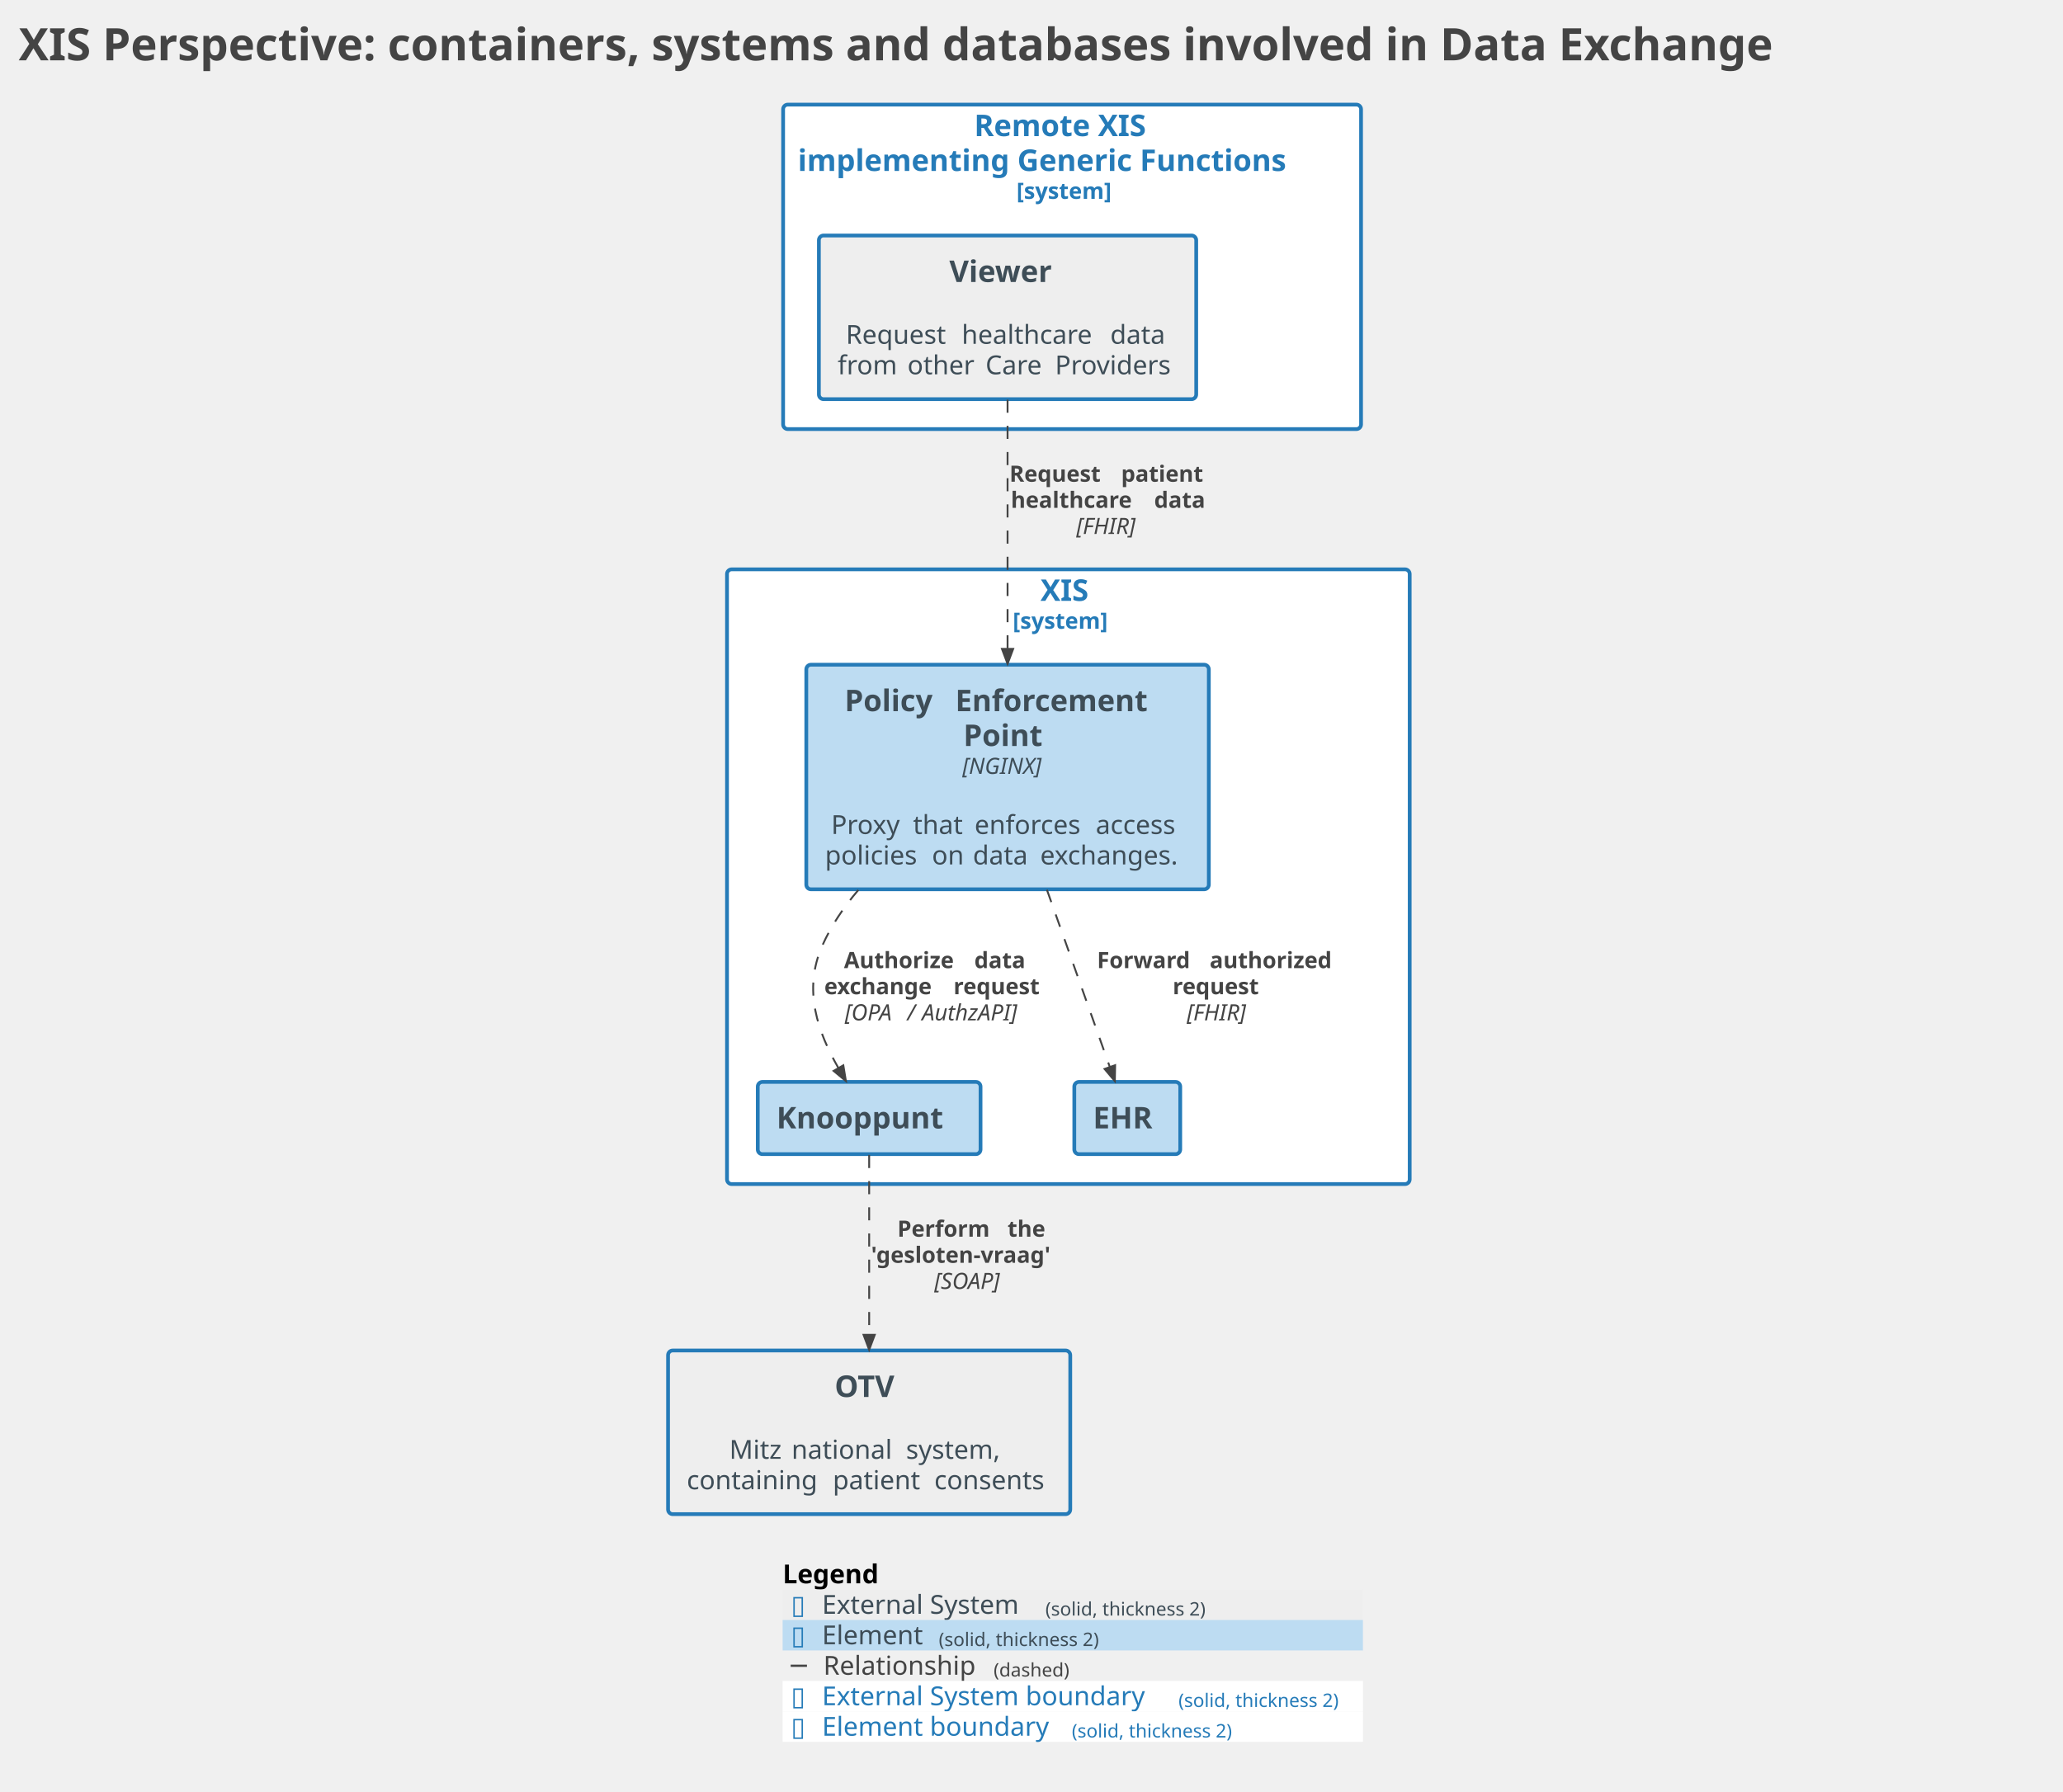
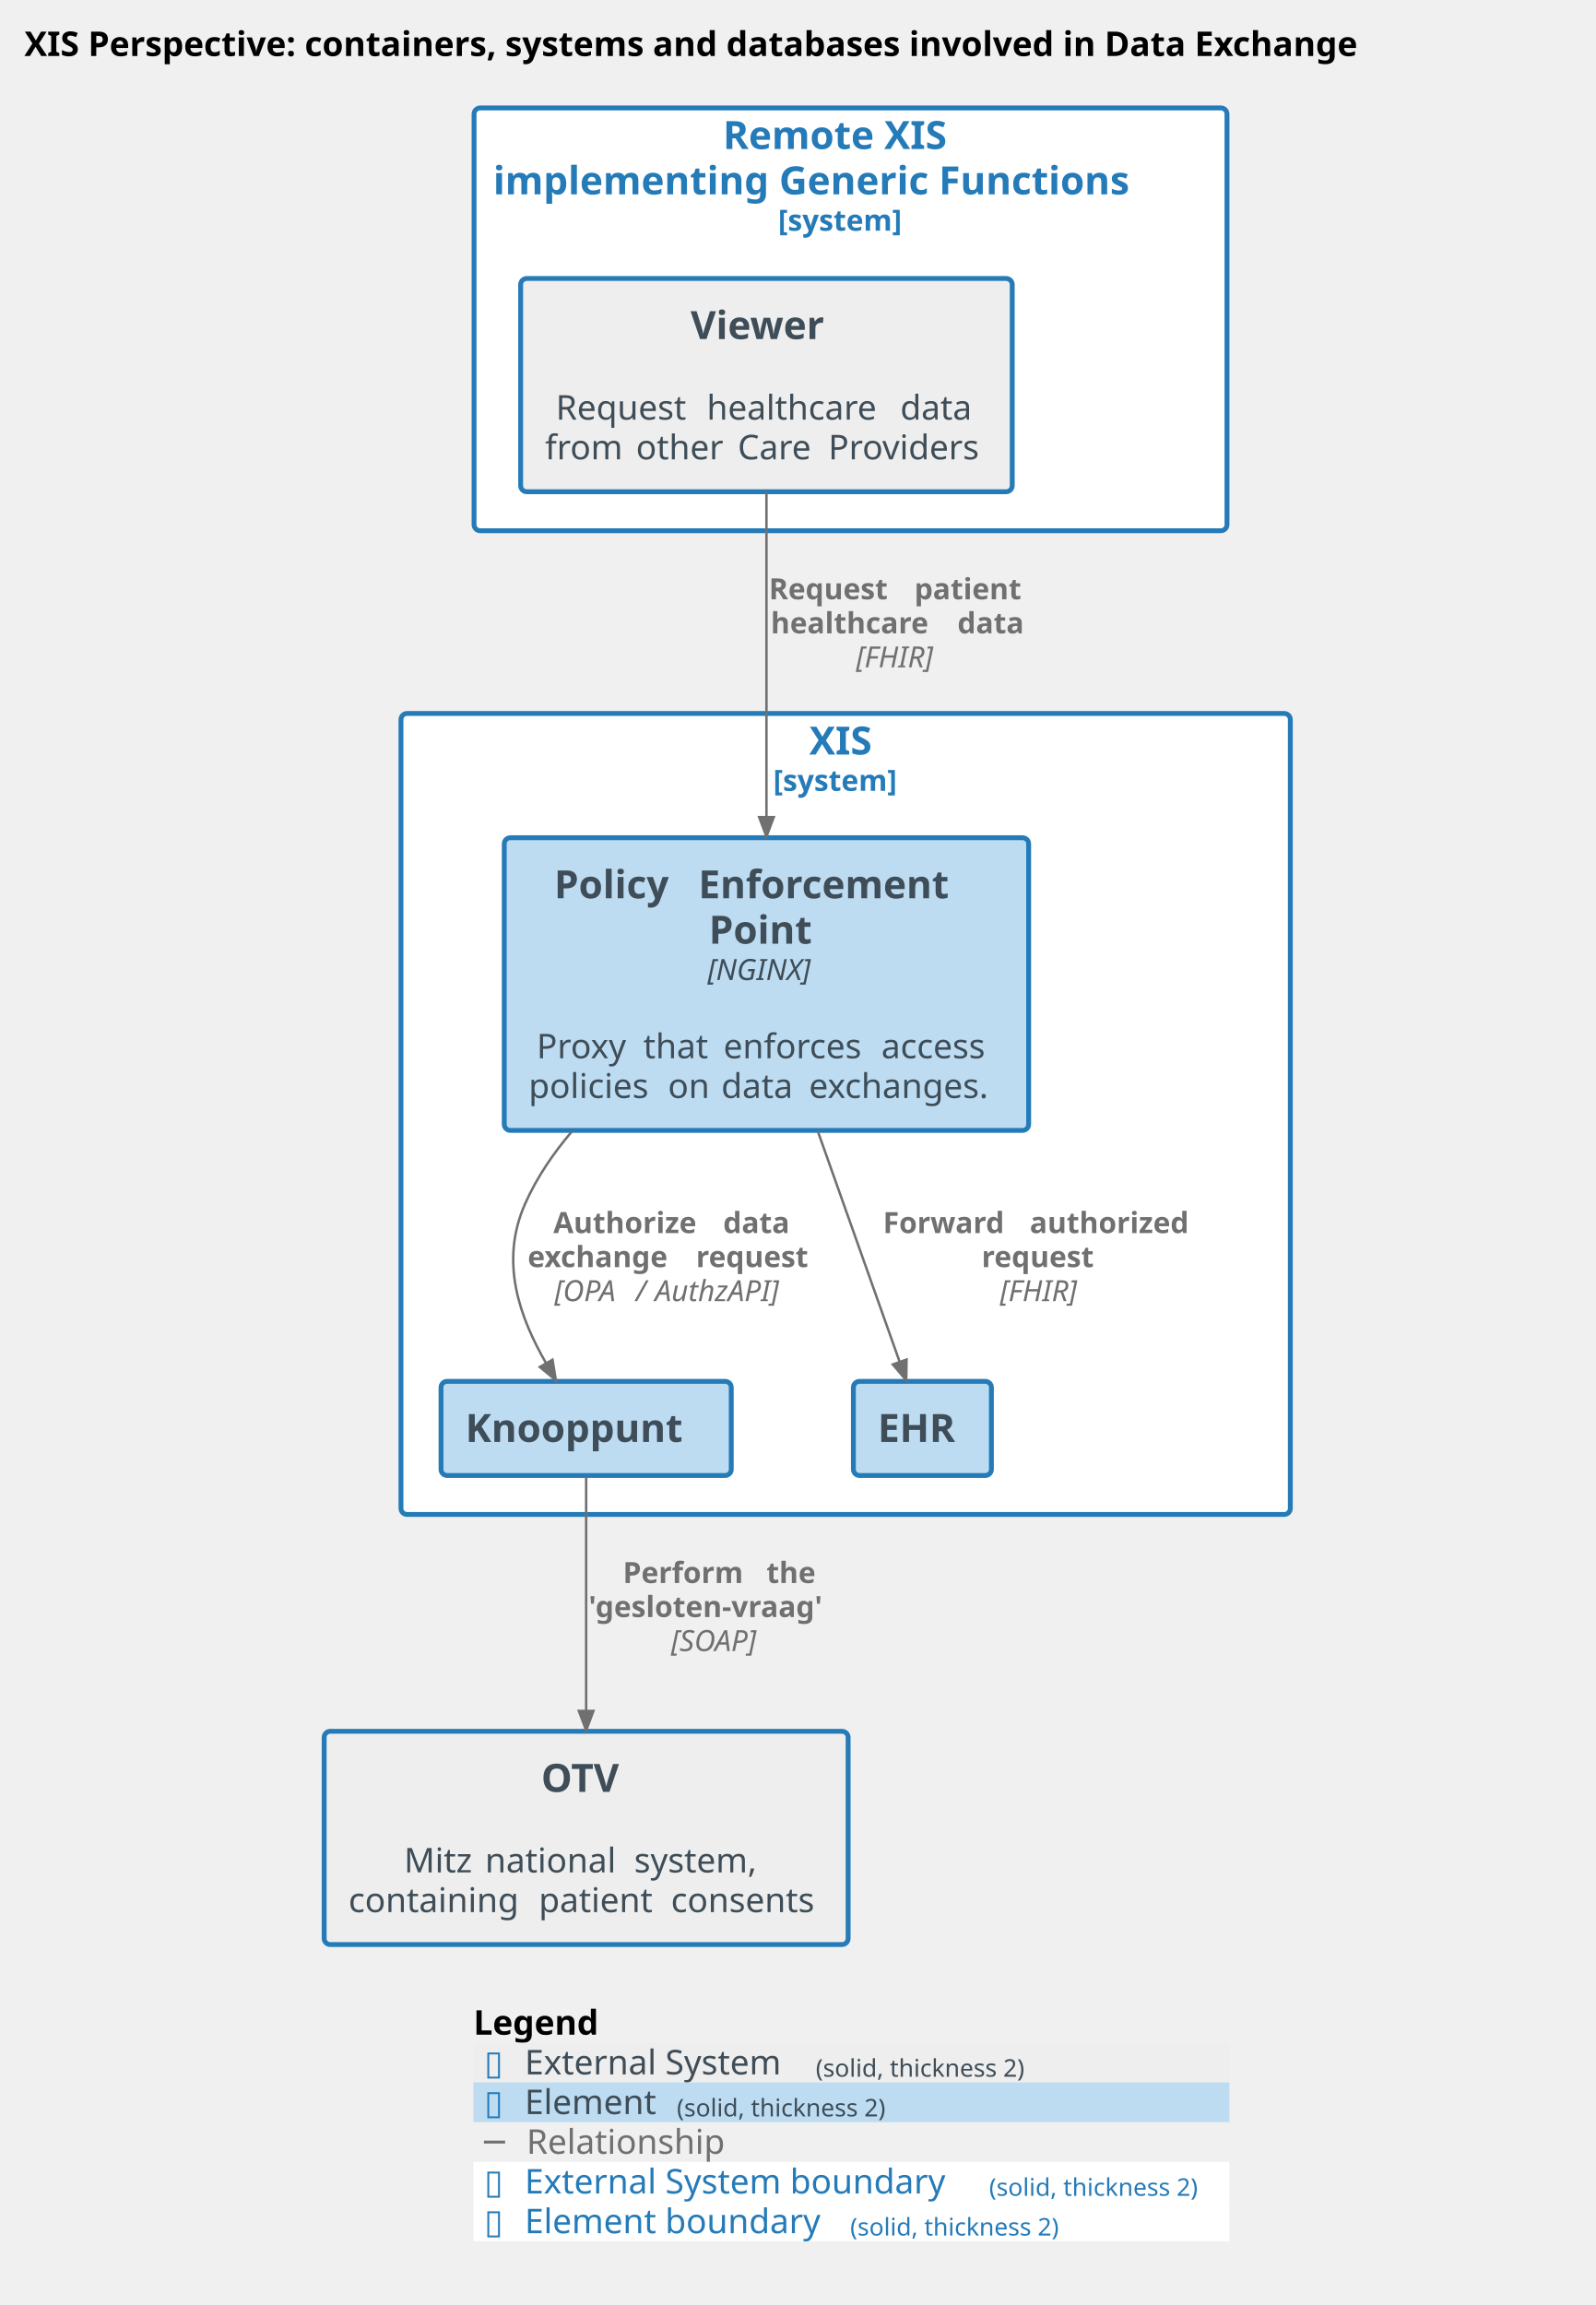
- <svg xmlns="http://www.w3.org/2000/svg" contentStyleType="text/css" data-diagram-type="DESCRIPTION" height="958px" preserveAspectRatio="none" style="width:1103px;height:958px;background:#FFFFFF;" version="1.1" viewBox="0 0 1103 958" width="1103px" zoomAndPan="magnify">
+ <svg xmlns="http://www.w3.org/2000/svg" contentStyleType="text/css" data-diagram-type="DESCRIPTION" height="946px" preserveAspectRatio="none" style="width:655px;height:946px;background:#FFFFFF;" version="1.1" viewBox="0 0 655 946" width="655px" zoomAndPan="magnify">
  <defs />
  <g>
-     <g class="title" data-source-line="1">
-       <text fill="#444444" font-family="sans-serif" font-size="24" font-weight="bold" lengthAdjust="spacing" textLength="1075.887" x="10" y="32.277">XIS Perspective: containers, systems and databases involved in Data Exchange</text>
+     <g class="title" data-source-line="2">
+       <text fill="#000000" font-family="sans-serif" font-size="14" font-weight="bold" lengthAdjust="spacing" textLength="627.601" x="10" y="22.995">XIS Perspective: containers, systems and databases involved in Data Exchange</text>
    </g>
    <g class="cluster" data-entity="RemoteXISimplementingGenericFunctions_boundary" data-source-line="1593" data-uid="ent0003" id="cluster_RemoteXISimplementingGenericFunctions_boundary">
-       <rect fill="#FFFFFF" height="173.52" rx="2.5" ry="2.5" style="stroke:#257BB8;stroke-width:2;" width="309" x="418.703" y="55.938" />
-       <text fill="#257BB8" font-family="sans-serif" font-size="16" font-weight="bold" lengthAdjust="spacing" textLength="104.719" x="520.844" y="72.789">Remote XIS</text>
-       <text fill="#257BB8" font-family="sans-serif" font-size="16" font-weight="bold" lengthAdjust="spacing" textLength="293.297" x="426.555" y="91.414">implementing Generic Functions</text>
-       <text fill="#257BB8" font-family="sans-serif" font-size="12" font-weight="bold" lengthAdjust="spacing" textLength="59.455" x="543.476" y="106.326">[system]</text>
+       <rect fill="#FFFFFF" height="173.52" rx="2.5" ry="2.5" style="stroke:#257BB8;stroke-width:2;" width="309" x="194.56" y="44.297" />
+       <text fill="#257BB8" font-family="sans-serif" font-size="16" font-weight="bold" lengthAdjust="spacing" textLength="104.719" x="296.701" y="61.148">Remote XIS</text>
+       <text fill="#257BB8" font-family="sans-serif" font-size="16" font-weight="bold" lengthAdjust="spacing" textLength="293.297" x="202.412" y="79.773">implementing Generic Functions</text>
+       <text fill="#257BB8" font-family="sans-serif" font-size="12" font-weight="bold" lengthAdjust="spacing" textLength="59.455" x="319.333" y="94.686">[system]</text>
    </g>
    <g class="cluster" data-entity="XIS_boundary" data-source-line="1593" data-uid="ent0005" id="cluster_XIS_boundary">
-       <rect fill="#FFFFFF" height="328.73" rx="2.5" ry="2.5" style="stroke:#257BB8;stroke-width:2;" width="365" x="388.703" y="304.457" />
-       <text fill="#257BB8" font-family="sans-serif" font-size="16" font-weight="bold" lengthAdjust="spacing" textLength="29.812" x="556.297" y="321.309">XIS</text>
-       <text fill="#257BB8" font-family="sans-serif" font-size="12" font-weight="bold" lengthAdjust="spacing" textLength="59.455" x="541.476" y="336.221">[system]</text>
+       <rect fill="#FFFFFF" height="328.73" rx="2.5" ry="2.5" style="stroke:#257BB8;stroke-width:2;" width="365" x="164.56" y="292.817" />
+       <text fill="#257BB8" font-family="sans-serif" font-size="16" font-weight="bold" lengthAdjust="spacing" textLength="29.812" x="332.154" y="309.668">XIS</text>
+       <text fill="#257BB8" font-family="sans-serif" font-size="12" font-weight="bold" lengthAdjust="spacing" textLength="59.455" x="317.333" y="324.58">[system]</text>
    </g>
    <g class="entity" data-entity="RemoteXISimplementingGenericFunctions.Viewer" data-source-line="71" data-uid="ent0004" id="entity_RemoteXISimplementingGenericFunctions.Viewer">
-       <rect fill="#EEEEEE" height="87.516" rx="2.5" ry="2.5" style="stroke:#257BB8;stroke-width:2;" width="201.747" x="437.823" y="125.938" />
-       <text fill="#3E4D57" font-family="sans-serif" font-size="16" font-weight="bold" lengthAdjust="spacing" textLength="62.242" x="507.576" y="150.789">Viewer</text>
-       <text fill="#3E4D57" font-family="sans-serif" font-size="14" lengthAdjust="spacing" textLength="4.45" x="536.472" y="167.558"> </text>
-       <text fill="#3E4D57" font-family="sans-serif" font-size="14" lengthAdjust="spacing" textLength="57.497" x="452.25" y="183.855">Request</text>
-       <text fill="#3E4D57" font-family="sans-serif" font-size="14" lengthAdjust="spacing" textLength="4.45" x="509.747" y="183.855"> </text>
-       <text fill="#3E4D57" font-family="sans-serif" font-size="14" lengthAdjust="spacing" textLength="74.963" x="514.197" y="183.855">healthcare</text>
-       <text fill="#3E4D57" font-family="sans-serif" font-size="14" lengthAdjust="spacing" textLength="4.45" x="589.16" y="183.855"> </text>
-       <text fill="#3E4D57" font-family="sans-serif" font-size="14" lengthAdjust="spacing" textLength="31.534" x="593.61" y="183.855">data</text>
-       <text fill="#3E4D57" font-family="sans-serif" font-size="14" lengthAdjust="spacing" textLength="32.888" x="447.823" y="200.151">from</text>
-       <text fill="#3E4D57" font-family="sans-serif" font-size="14" lengthAdjust="spacing" textLength="4.45" x="480.711" y="200.151"> </text>
-       <text fill="#3E4D57" font-family="sans-serif" font-size="14" lengthAdjust="spacing" textLength="37.297" x="485.161" y="200.151">other</text>
-       <text fill="#3E4D57" font-family="sans-serif" font-size="14" lengthAdjust="spacing" textLength="4.45" x="522.458" y="200.151"> </text>
-       <text fill="#3E4D57" font-family="sans-serif" font-size="14" lengthAdjust="spacing" textLength="32.724" x="526.908" y="200.151">Care</text>
-       <text fill="#3E4D57" font-family="sans-serif" font-size="14" lengthAdjust="spacing" textLength="4.45" x="559.632" y="200.151"> </text>
-       <text fill="#3E4D57" font-family="sans-serif" font-size="14" lengthAdjust="spacing" textLength="65.488" x="564.082" y="200.151">Providers</text>
+       <rect fill="#EEEEEE" height="87.516" rx="2.5" ry="2.5" style="stroke:#257BB8;stroke-width:2;" width="201.747" x="213.68" y="114.297" />
+       <text fill="#3E4D57" font-family="sans-serif" font-size="16" font-weight="bold" lengthAdjust="spacing" textLength="62.242" x="283.433" y="139.148">Viewer</text>
+       <text fill="#3E4D57" font-family="sans-serif" font-size="14" lengthAdjust="spacing" textLength="4.45" x="312.329" y="155.917"> </text>
+       <text fill="#3E4D57" font-family="sans-serif" font-size="14" lengthAdjust="spacing" textLength="57.497" x="228.107" y="172.214">Request</text>
+       <text fill="#3E4D57" font-family="sans-serif" font-size="14" lengthAdjust="spacing" textLength="4.45" x="285.604" y="172.214"> </text>
+       <text fill="#3E4D57" font-family="sans-serif" font-size="14" lengthAdjust="spacing" textLength="74.963" x="290.054" y="172.214">healthcare</text>
+       <text fill="#3E4D57" font-family="sans-serif" font-size="14" lengthAdjust="spacing" textLength="4.45" x="365.017" y="172.214"> </text>
+       <text fill="#3E4D57" font-family="sans-serif" font-size="14" lengthAdjust="spacing" textLength="31.534" x="369.467" y="172.214">data</text>
+       <text fill="#3E4D57" font-family="sans-serif" font-size="14" lengthAdjust="spacing" textLength="32.888" x="223.68" y="188.511">from</text>
+       <text fill="#3E4D57" font-family="sans-serif" font-size="14" lengthAdjust="spacing" textLength="4.45" x="256.568" y="188.511"> </text>
+       <text fill="#3E4D57" font-family="sans-serif" font-size="14" lengthAdjust="spacing" textLength="37.297" x="261.018" y="188.511">other</text>
+       <text fill="#3E4D57" font-family="sans-serif" font-size="14" lengthAdjust="spacing" textLength="4.45" x="298.315" y="188.511"> </text>
+       <text fill="#3E4D57" font-family="sans-serif" font-size="14" lengthAdjust="spacing" textLength="32.724" x="302.765" y="188.511">Care</text>
+       <text fill="#3E4D57" font-family="sans-serif" font-size="14" lengthAdjust="spacing" textLength="4.45" x="335.489" y="188.511"> </text>
+       <text fill="#3E4D57" font-family="sans-serif" font-size="14" lengthAdjust="spacing" textLength="65.488" x="339.939" y="188.511">Providers</text>
    </g>
    <g class="entity" data-entity="XIS.PolicyEnforcementPoint" data-source-line="71" data-uid="ent0006" id="entity_XIS.PolicyEnforcementPoint">
-       <rect fill="#BDDCF2" height="120.109" rx="2.5" ry="2.5" style="stroke:#257BB8;stroke-width:2;" width="215.214" x="431.093" y="355.457" />
-       <text fill="#3E4D57" font-family="sans-serif" font-size="16" font-weight="bold" lengthAdjust="spacing" textLength="53.602" x="451.583" y="380.309">Policy</text>
-       <text fill="#3E4D57" font-family="sans-serif" font-size="16" font-weight="bold" lengthAdjust="spacing" textLength="5.57" x="505.185" y="380.309"> </text>
-       <text fill="#3E4D57" font-family="sans-serif" font-size="16" font-weight="bold" lengthAdjust="spacing" textLength="115.062" x="510.755" y="380.309">Enforcement</text>
-       <text fill="#3E4D57" font-family="sans-serif" font-size="16" font-weight="bold" lengthAdjust="spacing" textLength="47.242" x="515.079" y="398.934">Point</text>
-       <text fill="#3E4D57" font-family="sans-serif" font-size="12" font-style="italic" lengthAdjust="spacing" textLength="48.375" x="514.513" y="413.846">[NGINX]</text>
-       <text fill="#3E4D57" font-family="sans-serif" font-size="14" lengthAdjust="spacing" textLength="4.45" x="536.475" y="429.671"> </text>
-       <text fill="#3E4D57" font-family="sans-serif" font-size="14" lengthAdjust="spacing" textLength="39.334" x="444.385" y="445.968">Proxy</text>
-       <text fill="#3E4D57" font-family="sans-serif" font-size="14" lengthAdjust="spacing" textLength="4.45" x="483.719" y="445.968"> </text>
-       <text fill="#3E4D57" font-family="sans-serif" font-size="14" lengthAdjust="spacing" textLength="28.431" x="488.169" y="445.968">that</text>
-       <text fill="#3E4D57" font-family="sans-serif" font-size="14" lengthAdjust="spacing" textLength="4.45" x="516.6" y="445.968"> </text>
-       <text fill="#3E4D57" font-family="sans-serif" font-size="14" lengthAdjust="spacing" textLength="60.341" x="521.05" y="445.968">enforces</text>
-       <text fill="#3E4D57" font-family="sans-serif" font-size="14" lengthAdjust="spacing" textLength="4.45" x="581.391" y="445.968"> </text>
-       <text fill="#3E4D57" font-family="sans-serif" font-size="14" lengthAdjust="spacing" textLength="47.175" x="585.841" y="445.968">access</text>
-       <text fill="#3E4D57" font-family="sans-serif" font-size="14" lengthAdjust="spacing" textLength="52.726" x="441.093" y="462.265">policies</text>
-       <text fill="#3E4D57" font-family="sans-serif" font-size="14" lengthAdjust="spacing" textLength="4.45" x="493.819" y="462.265"> </text>
-       <text fill="#3E4D57" font-family="sans-serif" font-size="14" lengthAdjust="spacing" textLength="17.439" x="498.269" y="462.265">on</text>
-       <text fill="#3E4D57" font-family="sans-serif" font-size="14" lengthAdjust="spacing" textLength="4.45" x="515.708" y="462.265"> </text>
-       <text fill="#3E4D57" font-family="sans-serif" font-size="14" lengthAdjust="spacing" textLength="31.534" x="520.158" y="462.265">data</text>
-       <text fill="#3E4D57" font-family="sans-serif" font-size="14" lengthAdjust="spacing" textLength="4.45" x="551.692" y="462.265"> </text>
-       <text fill="#3E4D57" font-family="sans-serif" font-size="14" lengthAdjust="spacing" textLength="80.165" x="556.142" y="462.265">exchanges.</text>
+       <rect fill="#BDDCF2" height="120.109" rx="2.5" ry="2.5" style="stroke:#257BB8;stroke-width:2;" width="215.214" x="206.95" y="343.817" />
+       <text fill="#3E4D57" font-family="sans-serif" font-size="16" font-weight="bold" lengthAdjust="spacing" textLength="53.602" x="227.44" y="368.668">Policy</text>
+       <text fill="#3E4D57" font-family="sans-serif" font-size="16" font-weight="bold" lengthAdjust="spacing" textLength="5.57" x="281.042" y="368.668"> </text>
+       <text fill="#3E4D57" font-family="sans-serif" font-size="16" font-weight="bold" lengthAdjust="spacing" textLength="115.062" x="286.612" y="368.668">Enforcement</text>
+       <text fill="#3E4D57" font-family="sans-serif" font-size="16" font-weight="bold" lengthAdjust="spacing" textLength="47.242" x="290.936" y="387.293">Point</text>
+       <text fill="#3E4D57" font-family="sans-serif" font-size="12" font-style="italic" lengthAdjust="spacing" textLength="48.375" x="290.37" y="402.205">[NGINX]</text>
+       <text fill="#3E4D57" font-family="sans-serif" font-size="14" lengthAdjust="spacing" textLength="4.45" x="312.332" y="418.031"> </text>
+       <text fill="#3E4D57" font-family="sans-serif" font-size="14" lengthAdjust="spacing" textLength="39.334" x="220.242" y="434.328">Proxy</text>
+       <text fill="#3E4D57" font-family="sans-serif" font-size="14" lengthAdjust="spacing" textLength="4.45" x="259.576" y="434.328"> </text>
+       <text fill="#3E4D57" font-family="sans-serif" font-size="14" lengthAdjust="spacing" textLength="28.431" x="264.026" y="434.328">that</text>
+       <text fill="#3E4D57" font-family="sans-serif" font-size="14" lengthAdjust="spacing" textLength="4.45" x="292.457" y="434.328"> </text>
+       <text fill="#3E4D57" font-family="sans-serif" font-size="14" lengthAdjust="spacing" textLength="60.341" x="296.907" y="434.328">enforces</text>
+       <text fill="#3E4D57" font-family="sans-serif" font-size="14" lengthAdjust="spacing" textLength="4.45" x="357.248" y="434.328"> </text>
+       <text fill="#3E4D57" font-family="sans-serif" font-size="14" lengthAdjust="spacing" textLength="47.175" x="361.698" y="434.328">access</text>
+       <text fill="#3E4D57" font-family="sans-serif" font-size="14" lengthAdjust="spacing" textLength="52.726" x="216.95" y="450.625">policies</text>
+       <text fill="#3E4D57" font-family="sans-serif" font-size="14" lengthAdjust="spacing" textLength="4.45" x="269.676" y="450.625"> </text>
+       <text fill="#3E4D57" font-family="sans-serif" font-size="14" lengthAdjust="spacing" textLength="17.439" x="274.126" y="450.625">on</text>
+       <text fill="#3E4D57" font-family="sans-serif" font-size="14" lengthAdjust="spacing" textLength="4.45" x="291.565" y="450.625"> </text>
+       <text fill="#3E4D57" font-family="sans-serif" font-size="14" lengthAdjust="spacing" textLength="31.534" x="296.015" y="450.625">data</text>
+       <text fill="#3E4D57" font-family="sans-serif" font-size="14" lengthAdjust="spacing" textLength="4.45" x="327.549" y="450.625"> </text>
+       <text fill="#3E4D57" font-family="sans-serif" font-size="14" lengthAdjust="spacing" textLength="80.165" x="331.999" y="450.625">exchanges.</text>
    </g>
    <g class="entity" data-entity="XIS.Knooppunt" data-source-line="71" data-uid="ent0007" id="entity_XIS.Knooppunt">
-       <rect fill="#BDDCF2" height="38.625" rx="2.5" ry="2.5" style="stroke:#257BB8;stroke-width:2;" width="119.109" x="405.143" y="578.567" />
-       <text fill="#3E4D57" font-family="sans-serif" font-size="16" font-weight="bold" lengthAdjust="spacing" textLength="99.109" x="415.143" y="603.419">Knooppunt</text>
+       <rect fill="#BDDCF2" height="38.625" rx="2.5" ry="2.5" style="stroke:#257BB8;stroke-width:2;" width="119.109" x="181" y="566.927" />
+       <text fill="#3E4D57" font-family="sans-serif" font-size="16" font-weight="bold" lengthAdjust="spacing" textLength="99.109" x="191" y="591.778">Knooppunt</text>
    </g>
    <g class="entity" data-entity="XIS.EHR" data-source-line="71" data-uid="ent0008" id="entity_XIS.EHR">
-       <rect fill="#BDDCF2" height="38.625" rx="2.5" ry="2.5" style="stroke:#257BB8;stroke-width:2;" width="56.641" x="574.383" y="578.567" />
-       <text fill="#3E4D57" font-family="sans-serif" font-size="16" font-weight="bold" lengthAdjust="spacing" textLength="36.641" x="584.383" y="603.419">EHR</text>
+       <rect fill="#BDDCF2" height="38.625" rx="2.5" ry="2.5" style="stroke:#257BB8;stroke-width:2;" width="56.641" x="350.24" y="566.927" />
+       <text fill="#3E4D57" font-family="sans-serif" font-size="16" font-weight="bold" lengthAdjust="spacing" textLength="36.641" x="360.24" y="591.778">EHR</text>
    </g>
    <g class="entity" data-entity="OTV" data-source-line="197" data-uid="ent0002" id="entity_OTV">
-       <rect fill="#EEEEEE" height="87.516" rx="2.5" ry="2.5" style="stroke:#257BB8;stroke-width:2;" width="215.036" x="357.183" y="722.188" />
-       <text fill="#3E4D57" font-family="sans-serif" font-size="16" font-weight="bold" lengthAdjust="spacing" textLength="36.898" x="446.252" y="747.039">OTV</text>
-       <text fill="#3E4D57" font-family="sans-serif" font-size="14" lengthAdjust="spacing" textLength="4.45" x="462.476" y="763.808"> </text>
-       <text fill="#3E4D57" font-family="sans-serif" font-size="14" lengthAdjust="spacing" textLength="28.807" x="389.947" y="780.105">Mitz</text>
-       <text fill="#3E4D57" font-family="sans-serif" font-size="14" lengthAdjust="spacing" textLength="4.45" x="418.754" y="780.105"> </text>
-       <text fill="#3E4D57" font-family="sans-serif" font-size="14" lengthAdjust="spacing" textLength="56.738" x="423.204" y="780.105">national</text>
-       <text fill="#3E4D57" font-family="sans-serif" font-size="14" lengthAdjust="spacing" textLength="4.45" x="479.942" y="780.105"> </text>
-       <text fill="#3E4D57" font-family="sans-serif" font-size="14" lengthAdjust="spacing" textLength="55.063" x="484.392" y="780.105">system,</text>
-       <text fill="#3E4D57" font-family="sans-serif" font-size="14" lengthAdjust="spacing" textLength="73.616" x="367.183" y="796.401">containing</text>
-       <text fill="#3E4D57" font-family="sans-serif" font-size="14" lengthAdjust="spacing" textLength="4.45" x="440.8" y="796.401"> </text>
-       <text fill="#3E4D57" font-family="sans-serif" font-size="14" lengthAdjust="spacing" textLength="49.82" x="445.25" y="796.401">patient</text>
-       <text fill="#3E4D57" font-family="sans-serif" font-size="14" lengthAdjust="spacing" textLength="4.45" x="495.07" y="796.401"> </text>
-       <text fill="#3E4D57" font-family="sans-serif" font-size="14" lengthAdjust="spacing" textLength="62.699" x="499.52" y="796.401">consents</text>
+       <rect fill="#EEEEEE" height="87.516" rx="2.5" ry="2.5" style="stroke:#257BB8;stroke-width:2;" width="215.036" x="133.04" y="710.547" />
+       <text fill="#3E4D57" font-family="sans-serif" font-size="16" font-weight="bold" lengthAdjust="spacing" textLength="36.898" x="222.109" y="735.398">OTV</text>
+       <text fill="#3E4D57" font-family="sans-serif" font-size="14" lengthAdjust="spacing" textLength="4.45" x="238.333" y="752.167"> </text>
+       <text fill="#3E4D57" font-family="sans-serif" font-size="14" lengthAdjust="spacing" textLength="28.807" x="165.804" y="768.464">Mitz</text>
+       <text fill="#3E4D57" font-family="sans-serif" font-size="14" lengthAdjust="spacing" textLength="4.45" x="194.611" y="768.464"> </text>
+       <text fill="#3E4D57" font-family="sans-serif" font-size="14" lengthAdjust="spacing" textLength="56.738" x="199.061" y="768.464">national</text>
+       <text fill="#3E4D57" font-family="sans-serif" font-size="14" lengthAdjust="spacing" textLength="4.45" x="255.799" y="768.464"> </text>
+       <text fill="#3E4D57" font-family="sans-serif" font-size="14" lengthAdjust="spacing" textLength="55.063" x="260.249" y="768.464">system,</text>
+       <text fill="#3E4D57" font-family="sans-serif" font-size="14" lengthAdjust="spacing" textLength="73.616" x="143.04" y="784.761">containing</text>
+       <text fill="#3E4D57" font-family="sans-serif" font-size="14" lengthAdjust="spacing" textLength="4.45" x="216.656" y="784.761"> </text>
+       <text fill="#3E4D57" font-family="sans-serif" font-size="14" lengthAdjust="spacing" textLength="49.82" x="221.107" y="784.761">patient</text>
+       <text fill="#3E4D57" font-family="sans-serif" font-size="14" lengthAdjust="spacing" textLength="4.45" x="270.927" y="784.761"> </text>
+       <text fill="#3E4D57" font-family="sans-serif" font-size="14" lengthAdjust="spacing" textLength="62.699" x="275.377" y="784.761">consents</text>
    </g>
    <g class="link" data-entity-1="XIS.Knooppunt" data-entity-2="OTV" data-source-line="1706" data-uid="lnk9" id="link_XIS.Knooppunt_OTV">
-       <path d="M464.703,617.607 C464.703,642.717 464.703,680.038 464.703,713.808" fill="none" id="XIS.Knooppunt-to-OTV" style="stroke:#444444;stroke-width:1;stroke-dasharray:7,7;" />
-       <polygon fill="#444444" points="464.703,721.808,467.703,713.808,461.703,713.808,464.703,721.808" style="stroke:#444444;stroke-width:1;" />
-       <text fill="#444444" font-family="sans-serif" font-size="12" font-weight="bold" lengthAdjust="spacing" textLength="54.738" x="479.786" y="661.326">Perform</text>
-       <text fill="#444444" font-family="sans-serif" font-size="12" font-weight="bold" lengthAdjust="spacing" textLength="4.178" x="534.525" y="661.326"> </text>
-       <text fill="#444444" font-family="sans-serif" font-size="12" font-weight="bold" lengthAdjust="spacing" textLength="22.418" x="538.702" y="661.326">the</text>
-       <text fill="#444444" font-family="sans-serif" font-size="12" font-weight="bold" lengthAdjust="spacing" textLength="109.5" x="465.703" y="675.295">'gesloten-vraag'</text>
-       <text fill="#444444" font-family="sans-serif" font-size="12" font-style="italic" lengthAdjust="spacing" textLength="41.871" x="499.518" y="689.264">[SOAP]</text>
+       <path d="M240.56,605.967 C240.56,631.077 240.56,668.397 240.56,702.167" fill="none" id="XIS.Knooppunt-to-OTV" style="stroke:#707070;stroke-width:1;" />
+       <polygon fill="#707070" points="240.56,710.167,243.56,702.167,237.56,702.167,240.56,710.167" style="stroke:#707070;stroke-width:1;" />
+       <text fill="#707070" font-family="sans-serif" font-size="12" font-weight="bold" lengthAdjust="spacing" textLength="54.738" x="255.643" y="649.686">Perform</text>
+       <text fill="#707070" font-family="sans-serif" font-size="12" font-weight="bold" lengthAdjust="spacing" textLength="4.178" x="310.382" y="649.686"> </text>
+       <text fill="#707070" font-family="sans-serif" font-size="12" font-weight="bold" lengthAdjust="spacing" textLength="22.418" x="314.559" y="649.686">the</text>
+       <text fill="#707070" font-family="sans-serif" font-size="12" font-weight="bold" lengthAdjust="spacing" textLength="109.5" x="241.56" y="663.654">'gesloten-vraag'</text>
+       <text fill="#707070" font-family="sans-serif" font-size="12" font-style="italic" lengthAdjust="spacing" textLength="41.871" x="275.375" y="677.623">[SOAP]</text>
    </g>
    <g class="link" data-entity-1="RemoteXISimplementingGenericFunctions.Viewer" data-entity-2="XIS.PolicyEnforcementPoint" data-source-line="1706" data-uid="lnk10" id="link_RemoteXISimplementingGenericFunctions.Viewer_XIS.PolicyEnforcementPoint">
-       <path d="M538.703,213.727 C538.703,252.958 538.703,303.298 538.703,346.998" fill="none" id="RemoteXISimplementingGenericFunctions.Viewer-to-XIS.PolicyEnforcementPoint" style="stroke:#444444;stroke-width:1;stroke-dasharray:7,7;" />
-       <polygon fill="#444444" points="538.703,354.998,541.703,346.998,535.703,346.998,538.703,354.998" style="stroke:#444444;stroke-width:1;" />
-       <text fill="#444444" font-family="sans-serif" font-size="12" font-weight="bold" lengthAdjust="spacing" textLength="55.529" x="539.703" y="257.596">Request</text>
-       <text fill="#444444" font-family="sans-serif" font-size="12" font-weight="bold" lengthAdjust="spacing" textLength="4.178" x="595.233" y="257.596"> </text>
-       <text fill="#444444" font-family="sans-serif" font-size="12" font-weight="bold" lengthAdjust="spacing" textLength="48.955" x="599.41" y="257.596">patient</text>
-       <text fill="#444444" font-family="sans-serif" font-size="12" font-weight="bold" lengthAdjust="spacing" textLength="72.439" x="540.465" y="271.565">healthcare</text>
-       <text fill="#444444" font-family="sans-serif" font-size="12" font-weight="bold" lengthAdjust="spacing" textLength="4.178" x="612.904" y="271.565"> </text>
-       <text fill="#444444" font-family="sans-serif" font-size="12" font-weight="bold" lengthAdjust="spacing" textLength="30.521" x="617.082" y="271.565">data</text>
-       <text fill="#444444" font-family="sans-serif" font-size="12" font-style="italic" lengthAdjust="spacing" textLength="37.166" x="575.451" y="285.534">[FHIR]</text>
+       <path d="M314.56,202.087 C314.56,241.317 314.56,291.657 314.56,335.357" fill="none" id="RemoteXISimplementingGenericFunctions.Viewer-to-XIS.PolicyEnforcementPoint" style="stroke:#707070;stroke-width:1;" />
+       <polygon fill="#707070" points="314.56,343.357,317.56,335.357,311.56,335.357,314.56,343.357" style="stroke:#707070;stroke-width:1;" />
+       <text fill="#707070" font-family="sans-serif" font-size="12" font-weight="bold" lengthAdjust="spacing" textLength="55.529" x="315.56" y="245.956">Request</text>
+       <text fill="#707070" font-family="sans-serif" font-size="12" font-weight="bold" lengthAdjust="spacing" textLength="4.178" x="371.09" y="245.956"> </text>
+       <text fill="#707070" font-family="sans-serif" font-size="12" font-weight="bold" lengthAdjust="spacing" textLength="48.955" x="375.267" y="245.956">patient</text>
+       <text fill="#707070" font-family="sans-serif" font-size="12" font-weight="bold" lengthAdjust="spacing" textLength="72.439" x="316.322" y="259.924">healthcare</text>
+       <text fill="#707070" font-family="sans-serif" font-size="12" font-weight="bold" lengthAdjust="spacing" textLength="4.178" x="388.762" y="259.924"> </text>
+       <text fill="#707070" font-family="sans-serif" font-size="12" font-weight="bold" lengthAdjust="spacing" textLength="30.521" x="392.939" y="259.924">data</text>
+       <text fill="#707070" font-family="sans-serif" font-size="12" font-style="italic" lengthAdjust="spacing" textLength="37.166" x="351.308" y="273.893">[FHIR]</text>
    </g>
    <g class="link" data-entity-1="XIS.PolicyEnforcementPoint" data-entity-2="XIS.Knooppunt" data-source-line="1706" data-uid="lnk11" id="link_XIS.PolicyEnforcementPoint_XIS.Knooppunt">
-       <path d="M458.923,475.918 C451.183,484.978 444.453,494.908 439.703,505.567 C429.003,529.587 437.461,552.309 448.291,571.179" fill="none" id="XIS.PolicyEnforcementPoint-to-XIS.Knooppunt" style="stroke:#444444;stroke-width:1;stroke-dasharray:7,7;" />
-       <polygon fill="#444444" points="452.273,578.117,450.893,569.686,445.689,572.672,452.273,578.117" style="stroke:#444444;stroke-width:1;" />
-       <text fill="#444444" font-family="sans-serif" font-size="12" font-weight="bold" lengthAdjust="spacing" textLength="65.508" x="451.244" y="517.706">Authorize</text>
-       <text fill="#444444" font-family="sans-serif" font-size="12" font-weight="bold" lengthAdjust="spacing" textLength="4.178" x="516.752" y="517.706"> </text>
-       <text fill="#444444" font-family="sans-serif" font-size="12" font-weight="bold" lengthAdjust="spacing" textLength="30.521" x="520.93" y="517.706">data</text>
-       <text fill="#444444" font-family="sans-serif" font-size="12" font-weight="bold" lengthAdjust="spacing" textLength="64.904" x="440.703" y="531.675">exchange</text>
-       <text fill="#444444" font-family="sans-serif" font-size="12" font-weight="bold" lengthAdjust="spacing" textLength="4.178" x="505.608" y="531.675"> </text>
-       <text fill="#444444" font-family="sans-serif" font-size="12" font-weight="bold" lengthAdjust="spacing" textLength="52.207" x="509.785" y="531.675">request</text>
-       <text fill="#444444" font-family="sans-serif" font-size="12" font-style="italic" lengthAdjust="spacing" textLength="29.572" x="451.681" y="545.644">[OPA</text>
-       <text fill="#444444" font-family="sans-serif" font-size="12" font-style="italic" lengthAdjust="spacing" textLength="3.814" x="481.253" y="545.644"> </text>
-       <text fill="#444444" font-family="sans-serif" font-size="12" font-style="italic" lengthAdjust="spacing" textLength="4.043" x="485.068" y="545.644">/</text>
-       <text fill="#444444" font-family="sans-serif" font-size="12" font-style="italic" lengthAdjust="spacing" textLength="3.814" x="489.111" y="545.644"> </text>
-       <text fill="#444444" font-family="sans-serif" font-size="12" font-style="italic" lengthAdjust="spacing" textLength="58.09" x="492.925" y="545.644">AuthzAPI]</text>
+       <path d="M234.78,464.277 C227.04,473.337 220.31,483.267 215.56,493.927 C204.86,517.947 213.318,540.668 224.148,559.538" fill="none" id="XIS.PolicyEnforcementPoint-to-XIS.Knooppunt" style="stroke:#707070;stroke-width:1;" />
+       <polygon fill="#707070" points="228.13,566.477,226.75,558.045,221.546,561.032,228.13,566.477" style="stroke:#707070;stroke-width:1;" />
+       <text fill="#707070" font-family="sans-serif" font-size="12" font-weight="bold" lengthAdjust="spacing" textLength="65.508" x="227.101" y="506.065">Authorize</text>
+       <text fill="#707070" font-family="sans-serif" font-size="12" font-weight="bold" lengthAdjust="spacing" textLength="4.178" x="292.609" y="506.065"> </text>
+       <text fill="#707070" font-family="sans-serif" font-size="12" font-weight="bold" lengthAdjust="spacing" textLength="30.521" x="296.787" y="506.065">data</text>
+       <text fill="#707070" font-family="sans-serif" font-size="12" font-weight="bold" lengthAdjust="spacing" textLength="64.904" x="216.56" y="520.034">exchange</text>
+       <text fill="#707070" font-family="sans-serif" font-size="12" font-weight="bold" lengthAdjust="spacing" textLength="4.178" x="281.465" y="520.034"> </text>
+       <text fill="#707070" font-family="sans-serif" font-size="12" font-weight="bold" lengthAdjust="spacing" textLength="52.207" x="285.642" y="520.034">request</text>
+       <text fill="#707070" font-family="sans-serif" font-size="12" font-style="italic" lengthAdjust="spacing" textLength="29.572" x="227.538" y="534.003">[OPA</text>
+       <text fill="#707070" font-family="sans-serif" font-size="12" font-style="italic" lengthAdjust="spacing" textLength="3.814" x="257.11" y="534.003"> </text>
+       <text fill="#707070" font-family="sans-serif" font-size="12" font-style="italic" lengthAdjust="spacing" textLength="4.043" x="260.925" y="534.003">/</text>
+       <text fill="#707070" font-family="sans-serif" font-size="12" font-style="italic" lengthAdjust="spacing" textLength="3.814" x="264.967" y="534.003"> </text>
+       <text fill="#707070" font-family="sans-serif" font-size="12" font-style="italic" lengthAdjust="spacing" textLength="58.09" x="268.782" y="534.003">AuthzAPI]</text>
    </g>
    <g class="link" data-entity-1="XIS.PolicyEnforcementPoint" data-entity-2="XIS.EHR" data-source-line="1706" data-uid="lnk12" id="link_XIS.PolicyEnforcementPoint_XIS.EHR">
-       <path d="M559.743,475.817 C572.353,511.348 584.856,546.599 593.386,570.619" fill="none" id="XIS.PolicyEnforcementPoint-to-XIS.EHR" style="stroke:#444444;stroke-width:1;stroke-dasharray:7,7;" />
-       <polygon fill="#444444" points="596.063,578.158,596.213,569.615,590.559,571.623,596.063,578.158" style="stroke:#444444;stroke-width:1;" />
-       <text fill="#444444" font-family="sans-serif" font-size="12" font-weight="bold" lengthAdjust="spacing" textLength="56.051" x="586.533" y="517.706">Forward</text>
-       <text fill="#444444" font-family="sans-serif" font-size="12" font-weight="bold" lengthAdjust="spacing" textLength="4.178" x="642.584" y="517.706"> </text>
-       <text fill="#444444" font-family="sans-serif" font-size="12" font-weight="bold" lengthAdjust="spacing" textLength="72.908" x="646.762" y="517.706">authorized</text>
-       <text fill="#444444" font-family="sans-serif" font-size="12" font-weight="bold" lengthAdjust="spacing" textLength="52.207" x="626.998" y="531.675">request</text>
-       <text fill="#444444" font-family="sans-serif" font-size="12" font-style="italic" lengthAdjust="spacing" textLength="37.166" x="634.519" y="545.644">[FHIR]</text>
+       <path d="M335.6,464.177 C348.21,499.707 360.713,534.958 369.243,558.978" fill="none" id="XIS.PolicyEnforcementPoint-to-XIS.EHR" style="stroke:#707070;stroke-width:1;" />
+       <polygon fill="#707070" points="371.92,566.517,372.07,557.974,366.416,559.982,371.92,566.517" style="stroke:#707070;stroke-width:1;" />
+       <text fill="#707070" font-family="sans-serif" font-size="12" font-weight="bold" lengthAdjust="spacing" textLength="56.051" x="362.39" y="506.065">Forward</text>
+       <text fill="#707070" font-family="sans-serif" font-size="12" font-weight="bold" lengthAdjust="spacing" textLength="4.178" x="418.441" y="506.065"> </text>
+       <text fill="#707070" font-family="sans-serif" font-size="12" font-weight="bold" lengthAdjust="spacing" textLength="72.908" x="422.619" y="506.065">authorized</text>
+       <text fill="#707070" font-family="sans-serif" font-size="12" font-weight="bold" lengthAdjust="spacing" textLength="52.207" x="402.855" y="520.034">request</text>
+       <text fill="#707070" font-family="sans-serif" font-size="12" font-style="italic" lengthAdjust="spacing" textLength="37.166" x="410.376" y="534.003">[FHIR]</text>
    </g>
    <g class="legend" data-source-line="1510">
-       <rect fill="none" height="16.297" style="stroke:none;stroke-width:1;" width="310.268" x="418.436" y="833.703" />
-       <text fill="#000000" font-family="sans-serif" font-size="14" font-weight="bold" lengthAdjust="spacing" textLength="57.921" x="418.436" y="846.698">Legend</text>
-       <text fill="#FFFFFF" font-family="sans-serif" font-size="14" lengthAdjust="spacing" textLength="4.45" x="481.231" y="846.698"> </text>
-       <rect fill="#EEEEEE" height="16.297" style="stroke:none;stroke-width:1;" width="310.268" x="418.436" y="850" />
-       <text fill="#257BB8" font-family="sans-serif" font-size="14" lengthAdjust="spacing" textLength="7.704" x="422.886" y="862.995">▯</text>
-       <text fill="#FFFFFF" font-family="sans-serif" font-size="14" lengthAdjust="spacing" textLength="4.45" x="430.59" y="862.995"> </text>
-       <text fill="#3E4D57" font-family="sans-serif" font-size="14" lengthAdjust="spacing" textLength="114.987" x="439.49" y="862.995">External System</text>
-       <text fill="#3E4D57" font-family="sans-serif" font-size="10" lengthAdjust="spacing" textLength="94.17" x="558.928" y="863.938">(solid, thickness 2)</text>
-       <text fill="#FFFFFF" font-family="sans-serif" font-size="14" lengthAdjust="spacing" textLength="4.45" x="653.098" y="862.995"> </text>
-       <rect fill="#BDDCF2" height="16.297" style="stroke:none;stroke-width:1;" width="310.268" x="418.436" y="866.297" />
-       <text fill="#257BB8" font-family="sans-serif" font-size="14" lengthAdjust="spacing" textLength="7.704" x="422.886" y="879.292">▯</text>
-       <text fill="#FFFFFF" font-family="sans-serif" font-size="14" lengthAdjust="spacing" textLength="4.45" x="430.59" y="879.292"> </text>
-       <text fill="#3E4D57" font-family="sans-serif" font-size="14" lengthAdjust="spacing" textLength="57.962" x="439.49" y="879.292">Element</text>
-       <text fill="#3E4D57" font-family="sans-serif" font-size="10" lengthAdjust="spacing" textLength="94.17" x="501.903" y="880.235">(solid, thickness 2)</text>
-       <text fill="#FFFFFF" font-family="sans-serif" font-size="14" lengthAdjust="spacing" textLength="4.45" x="596.072" y="879.292"> </text>
-       <text fill="#444444" font-family="sans-serif" font-size="14" lengthAdjust="spacing" textLength="8.429" x="422.886" y="895.589">─</text>
-       <text fill="#FFFFFF" font-family="sans-serif" font-size="14" lengthAdjust="spacing" textLength="4.45" x="431.315" y="895.589"> </text>
-       <text fill="#444444" font-family="sans-serif" font-size="14" lengthAdjust="spacing" textLength="86.57" x="440.215" y="895.589">Relationship</text>
-       <text fill="#444444" font-family="sans-serif" font-size="10" lengthAdjust="spacing" textLength="44.326" x="531.236" y="896.532">(dashed)</text>
-       <text fill="#FFFFFF" font-family="sans-serif" font-size="14" lengthAdjust="spacing" textLength="4.45" x="575.562" y="895.589"> </text>
-       <rect fill="#FFFFFF" height="16.297" style="stroke:none;stroke-width:1;" width="310.268" x="418.436" y="898.891" />
-       <text fill="#257BB8" font-family="sans-serif" font-size="14" lengthAdjust="spacing" textLength="7.704" x="422.886" y="911.886">▯</text>
-       <text fill="#FFFFFF" font-family="sans-serif" font-size="14" lengthAdjust="spacing" textLength="4.45" x="430.59" y="911.886"> </text>
-       <text fill="#257BB8" font-family="sans-serif" font-size="14" lengthAdjust="spacing" textLength="186.143" x="439.49" y="911.886">External System boundary</text>
-       <text fill="#257BB8" font-family="sans-serif" font-size="10" lengthAdjust="spacing" textLength="94.17" x="630.083" y="912.829">(solid, thickness 2)</text>
-       <text fill="#FFFFFF" font-family="sans-serif" font-size="14" lengthAdjust="spacing" textLength="4.45" x="724.253" y="911.886"> </text>
-       <rect fill="#FFFFFF" height="16.297" style="stroke:none;stroke-width:1;" width="310.268" x="418.436" y="915.188" />
-       <text fill="#257BB8" font-family="sans-serif" font-size="14" lengthAdjust="spacing" textLength="7.704" x="422.886" y="928.183">▯</text>
-       <text fill="#FFFFFF" font-family="sans-serif" font-size="14" lengthAdjust="spacing" textLength="4.45" x="430.59" y="928.183"> </text>
-       <text fill="#257BB8" font-family="sans-serif" font-size="14" lengthAdjust="spacing" textLength="129.117" x="439.49" y="928.183">Element boundary</text>
-       <text fill="#257BB8" font-family="sans-serif" font-size="10" lengthAdjust="spacing" textLength="94.17" x="573.058" y="929.126">(solid, thickness 2)</text>
-       <text fill="#FFFFFF" font-family="sans-serif" font-size="14" lengthAdjust="spacing" textLength="4.45" x="667.228" y="928.183"> </text>
-       <line style="stroke:none;stroke-width:1;" x1="418.436" x2="728.703" y1="833.703" y2="833.703" />
-       <line style="stroke:none;stroke-width:1;" x1="418.436" x2="728.703" y1="850" y2="850" />
-       <line style="stroke:none;stroke-width:1;" x1="418.436" x2="728.703" y1="866.297" y2="866.297" />
-       <line style="stroke:none;stroke-width:1;" x1="418.436" x2="728.703" y1="882.594" y2="882.594" />
-       <line style="stroke:none;stroke-width:1;" x1="418.436" x2="728.703" y1="898.891" y2="898.891" />
-       <line style="stroke:none;stroke-width:1;" x1="418.436" x2="728.703" y1="915.188" y2="915.188" />
-       <line style="stroke:none;stroke-width:1;" x1="418.436" x2="728.703" y1="931.484" y2="931.484" />
-       <line style="stroke:none;stroke-width:1;" x1="418.436" x2="418.436" y1="833.703" y2="931.484" />
-       <line style="stroke:none;stroke-width:1;" x1="728.703" x2="728.703" y1="833.703" y2="931.484" />
+       <rect fill="none" height="16.297" style="stroke:none;stroke-width:1;" width="310.268" x="194.293" y="822.062" />
+       <text fill="#000000" font-family="sans-serif" font-size="14" font-weight="bold" lengthAdjust="spacing" textLength="57.921" x="194.293" y="835.058">Legend</text>
+       <text fill="#FFFFFF" font-family="sans-serif" font-size="14" lengthAdjust="spacing" textLength="4.45" x="257.088" y="835.058"> </text>
+       <rect fill="#EEEEEE" height="16.297" style="stroke:none;stroke-width:1;" width="310.268" x="194.293" y="838.359" />
+       <text fill="#257BB8" font-family="sans-serif" font-size="14" lengthAdjust="spacing" textLength="7.704" x="198.743" y="851.355">▯</text>
+       <text fill="#FFFFFF" font-family="sans-serif" font-size="14" lengthAdjust="spacing" textLength="4.45" x="206.447" y="851.355"> </text>
+       <text fill="#3E4D57" font-family="sans-serif" font-size="14" lengthAdjust="spacing" textLength="114.987" x="215.347" y="851.355">External System</text>
+       <text fill="#3E4D57" font-family="sans-serif" font-size="10" lengthAdjust="spacing" textLength="94.17" x="334.785" y="852.298">(solid, thickness 2)</text>
+       <text fill="#FFFFFF" font-family="sans-serif" font-size="14" lengthAdjust="spacing" textLength="4.45" x="428.955" y="851.355"> </text>
+       <rect fill="#BDDCF2" height="16.297" style="stroke:none;stroke-width:1;" width="310.268" x="194.293" y="854.656" />
+       <text fill="#257BB8" font-family="sans-serif" font-size="14" lengthAdjust="spacing" textLength="7.704" x="198.743" y="867.651">▯</text>
+       <text fill="#FFFFFF" font-family="sans-serif" font-size="14" lengthAdjust="spacing" textLength="4.45" x="206.447" y="867.651"> </text>
+       <text fill="#3E4D57" font-family="sans-serif" font-size="14" lengthAdjust="spacing" textLength="57.962" x="215.347" y="867.651">Element</text>
+       <text fill="#3E4D57" font-family="sans-serif" font-size="10" lengthAdjust="spacing" textLength="94.17" x="277.76" y="868.595">(solid, thickness 2)</text>
+       <text fill="#FFFFFF" font-family="sans-serif" font-size="14" lengthAdjust="spacing" textLength="4.45" x="371.929" y="867.651"> </text>
+       <text fill="#707070" font-family="sans-serif" font-size="14" lengthAdjust="spacing" textLength="8.429" x="198.743" y="883.948">─</text>
+       <text fill="#FFFFFF" font-family="sans-serif" font-size="14" lengthAdjust="spacing" textLength="4.45" x="207.172" y="883.948"> </text>
+       <text fill="#707070" font-family="sans-serif" font-size="14" lengthAdjust="spacing" textLength="86.57" x="216.072" y="883.948">Relationship</text>
+       <text fill="#FFFFFF" font-family="sans-serif" font-size="14" lengthAdjust="spacing" textLength="4.45" x="307.092" y="883.948"> </text>
+       <rect fill="#FFFFFF" height="16.297" style="stroke:none;stroke-width:1;" width="310.268" x="194.293" y="887.25" />
+       <text fill="#257BB8" font-family="sans-serif" font-size="14" lengthAdjust="spacing" textLength="7.704" x="198.743" y="900.245">▯</text>
+       <text fill="#FFFFFF" font-family="sans-serif" font-size="14" lengthAdjust="spacing" textLength="4.45" x="206.447" y="900.245"> </text>
+       <text fill="#257BB8" font-family="sans-serif" font-size="14" lengthAdjust="spacing" textLength="186.143" x="215.347" y="900.245">External System boundary</text>
+       <text fill="#257BB8" font-family="sans-serif" font-size="10" lengthAdjust="spacing" textLength="94.17" x="405.94" y="901.188">(solid, thickness 2)</text>
+       <text fill="#FFFFFF" font-family="sans-serif" font-size="14" lengthAdjust="spacing" textLength="4.45" x="500.11" y="900.245"> </text>
+       <rect fill="#FFFFFF" height="16.297" style="stroke:none;stroke-width:1;" width="310.268" x="194.293" y="903.547" />
+       <text fill="#257BB8" font-family="sans-serif" font-size="14" lengthAdjust="spacing" textLength="7.704" x="198.743" y="916.542">▯</text>
+       <text fill="#FFFFFF" font-family="sans-serif" font-size="14" lengthAdjust="spacing" textLength="4.45" x="206.447" y="916.542"> </text>
+       <text fill="#257BB8" font-family="sans-serif" font-size="14" lengthAdjust="spacing" textLength="129.117" x="215.347" y="916.542">Element boundary</text>
+       <text fill="#257BB8" font-family="sans-serif" font-size="10" lengthAdjust="spacing" textLength="94.17" x="348.915" y="917.485">(solid, thickness 2)</text>
+       <text fill="#FFFFFF" font-family="sans-serif" font-size="14" lengthAdjust="spacing" textLength="4.45" x="443.085" y="916.542"> </text>
+       <line style="stroke:none;stroke-width:1;" x1="194.293" x2="504.56" y1="822.062" y2="822.062" />
+       <line style="stroke:none;stroke-width:1;" x1="194.293" x2="504.56" y1="838.359" y2="838.359" />
+       <line style="stroke:none;stroke-width:1;" x1="194.293" x2="504.56" y1="854.656" y2="854.656" />
+       <line style="stroke:none;stroke-width:1;" x1="194.293" x2="504.56" y1="870.953" y2="870.953" />
+       <line style="stroke:none;stroke-width:1;" x1="194.293" x2="504.56" y1="887.25" y2="887.25" />
+       <line style="stroke:none;stroke-width:1;" x1="194.293" x2="504.56" y1="903.547" y2="903.547" />
+       <line style="stroke:none;stroke-width:1;" x1="194.293" x2="504.56" y1="919.844" y2="919.844" />
+       <line style="stroke:none;stroke-width:1;" x1="194.293" x2="194.293" y1="822.062" y2="919.844" />
+       <line style="stroke:none;stroke-width:1;" x1="504.56" x2="504.56" y1="822.062" y2="919.844" />
    </g>
  </g>
</svg>
